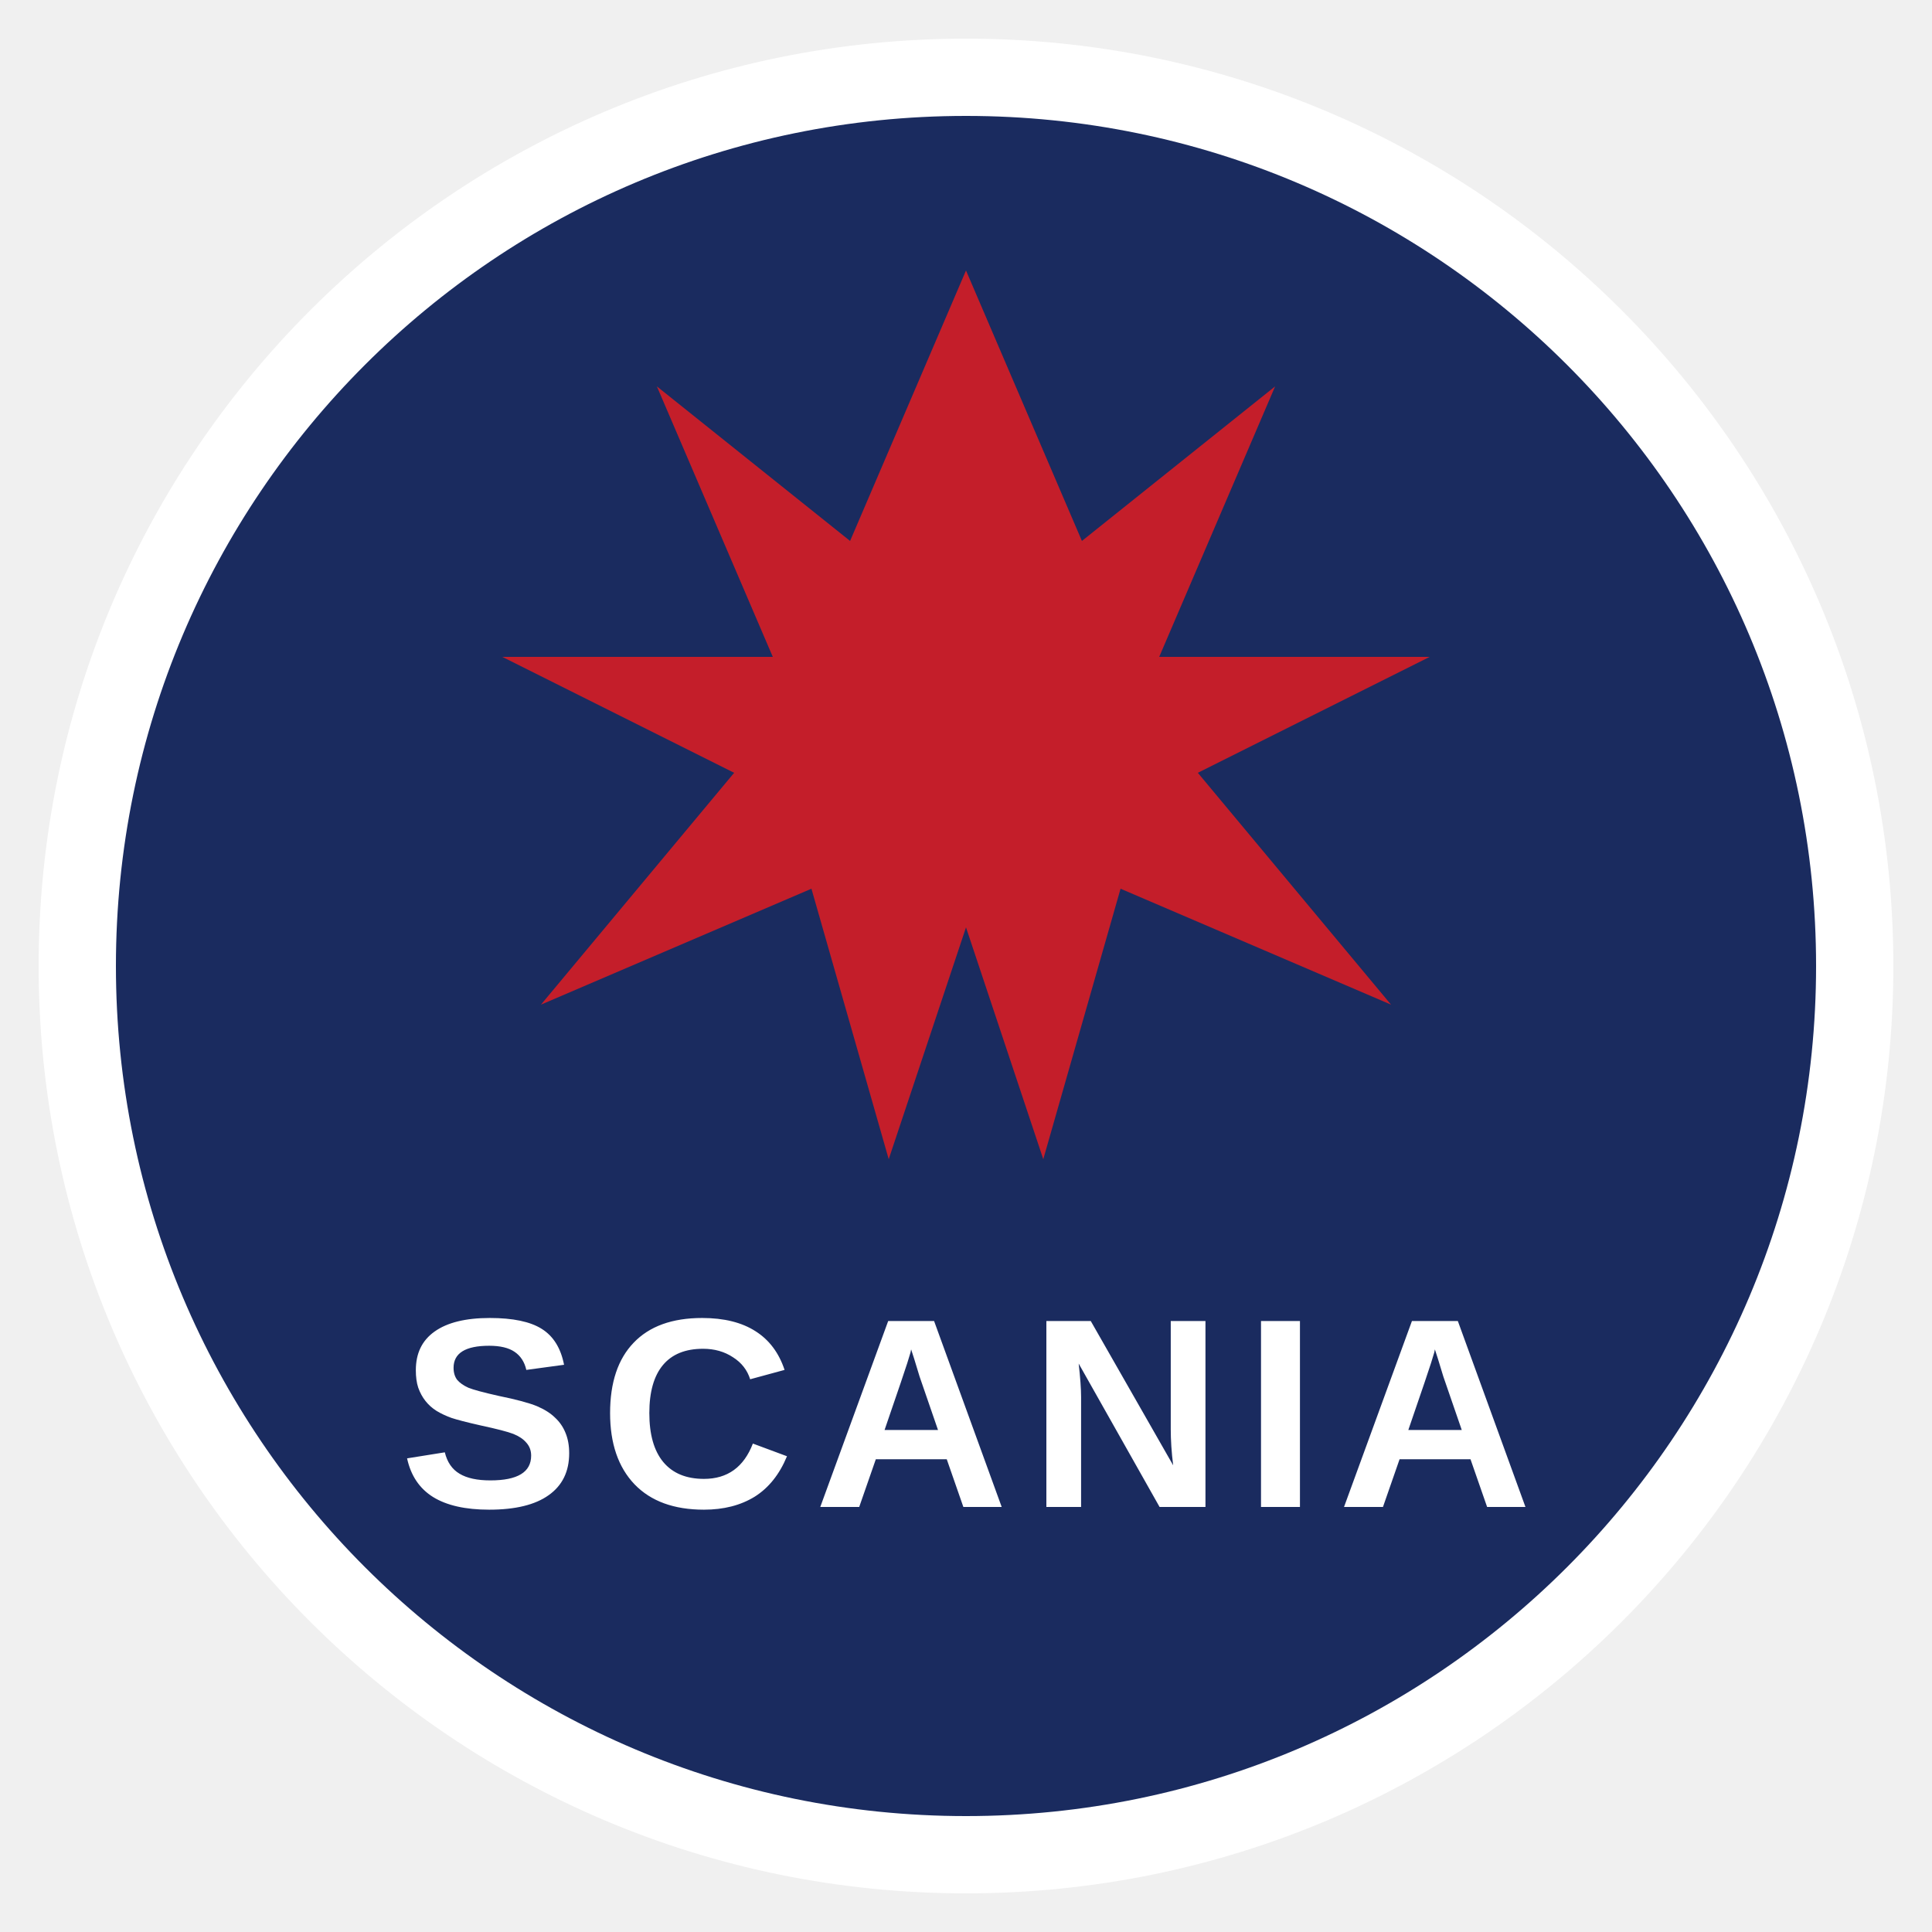
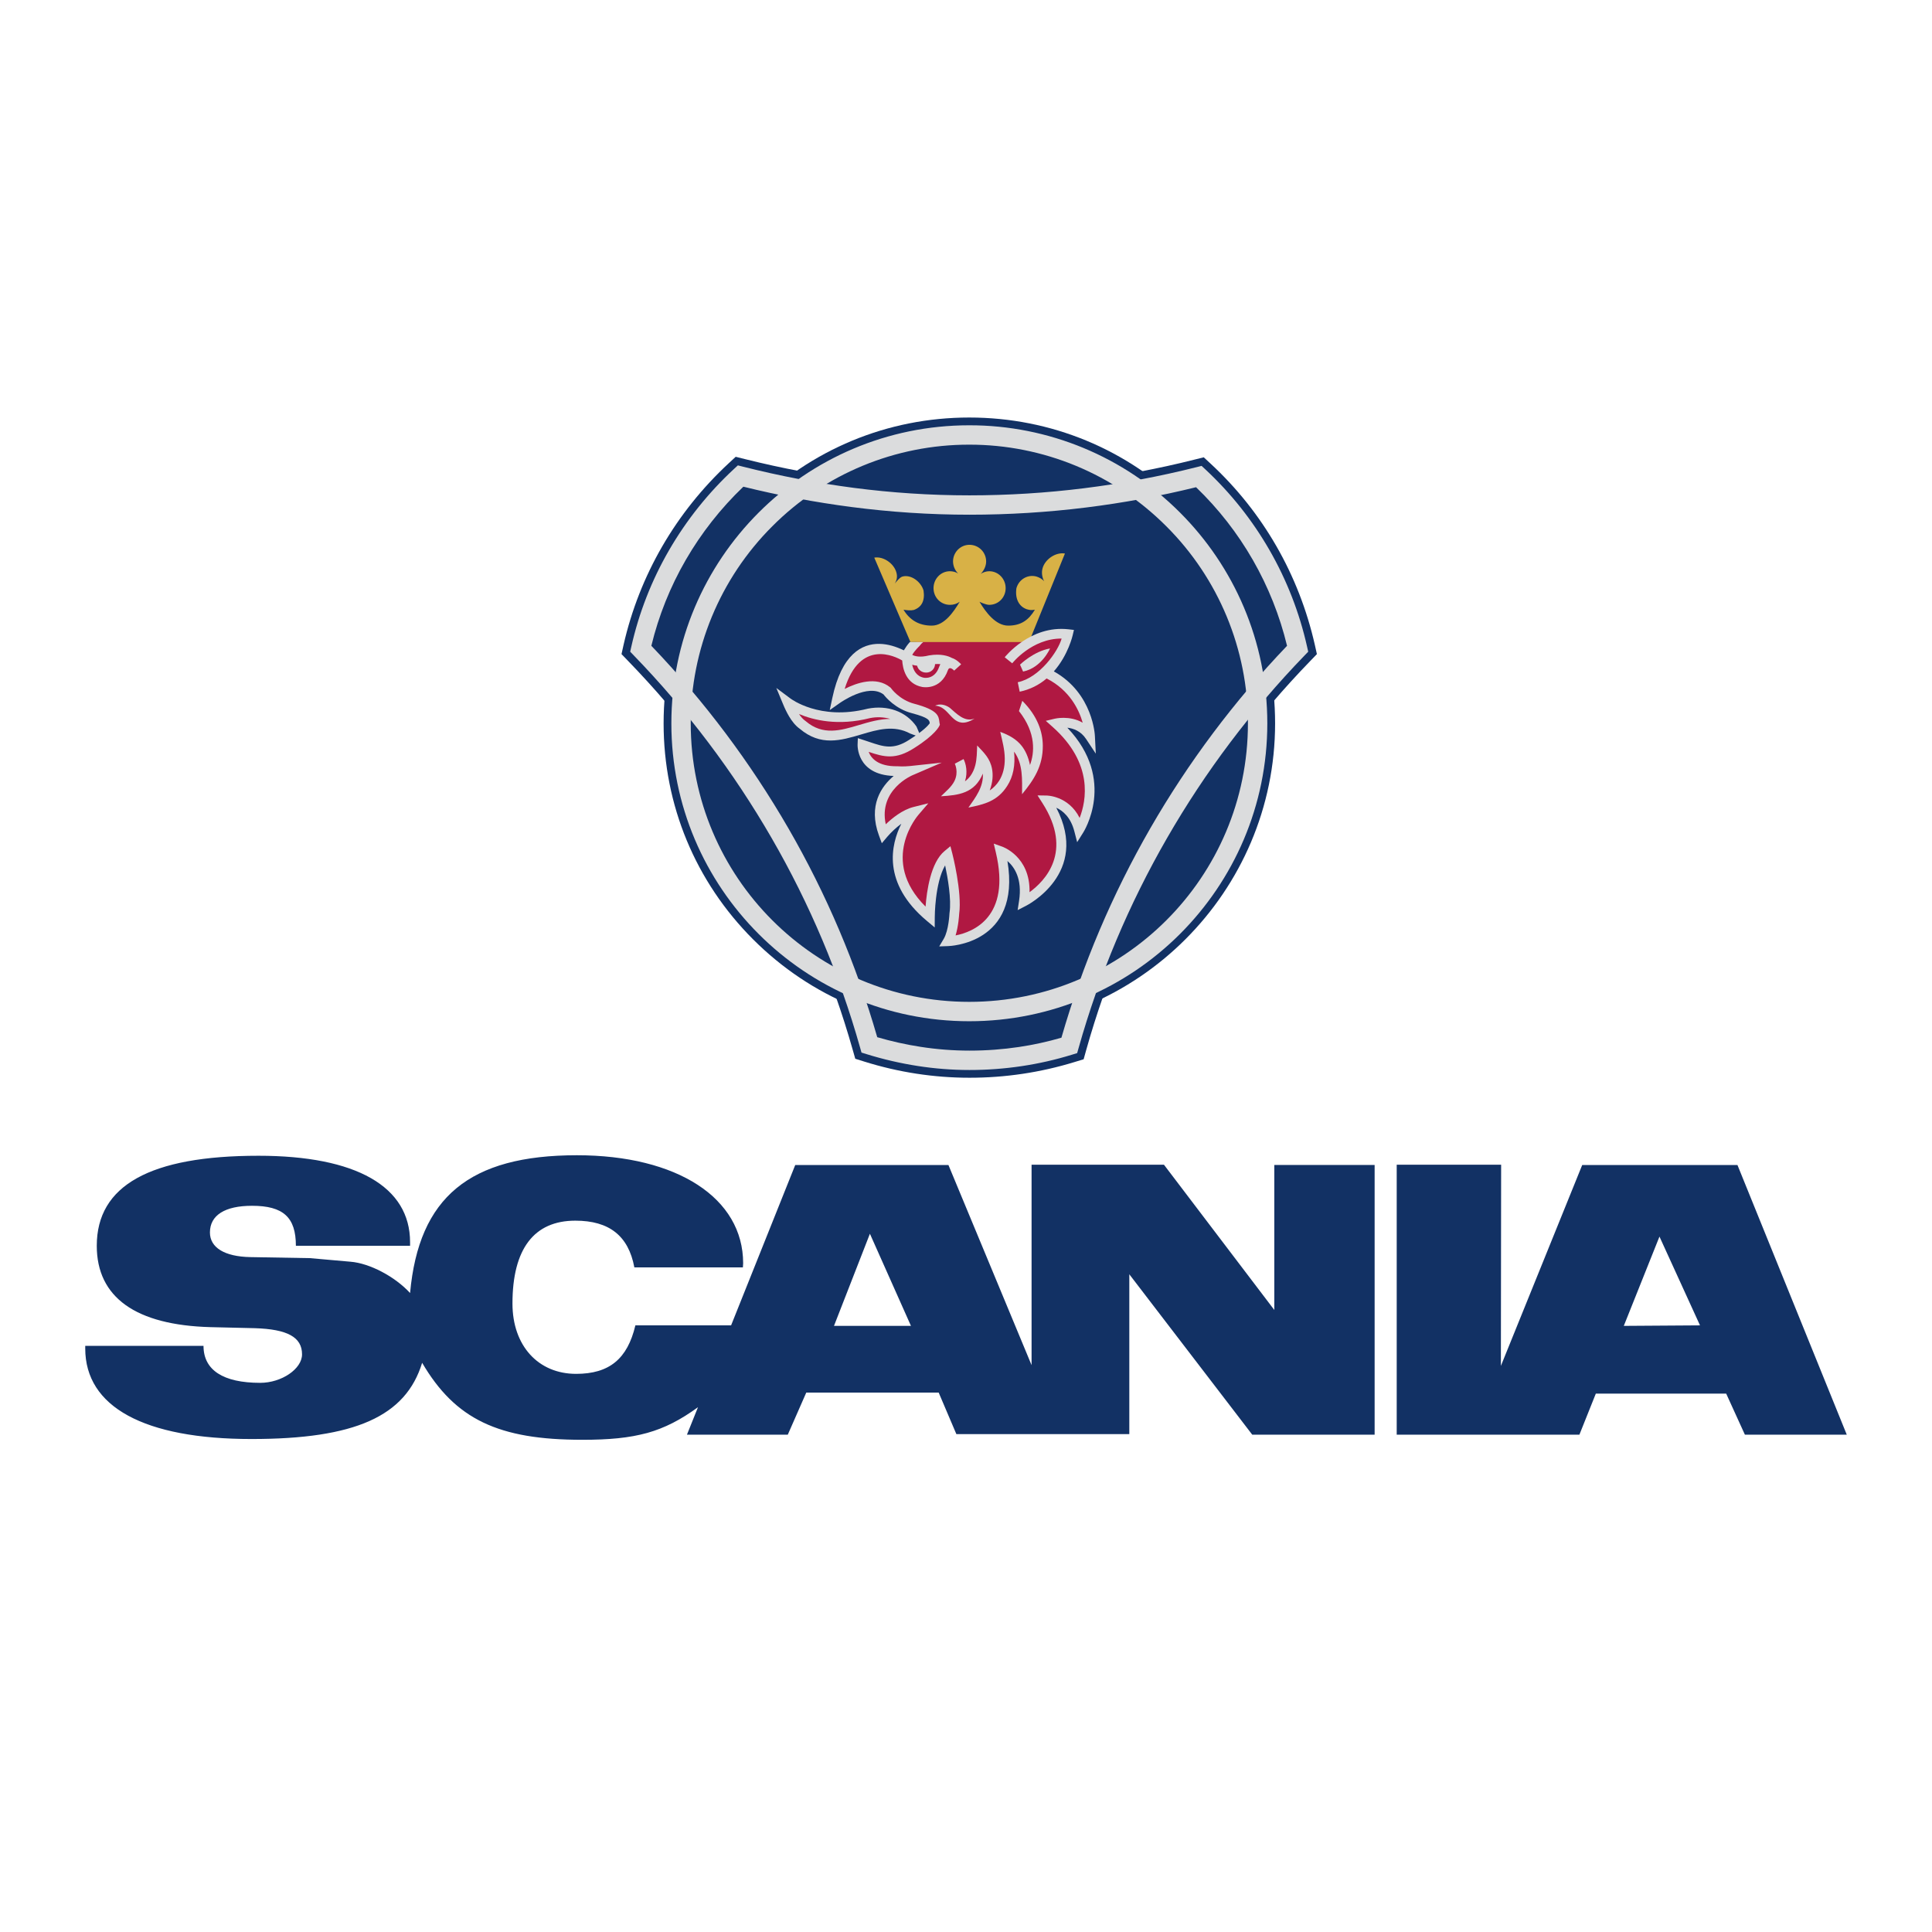
- <svg xmlns="http://www.w3.org/2000/svg" viewBox="0 0 100 100">
-   <circle cx="50" cy="50" r="48" fill="white" />
-   <circle cx="50" cy="50" r="44" fill="#1A2B5F" />
-   <polygon points="50,14 56,28 66,20 60,34 74,34 62,40 72,52 58,46 54,60 50,48 46,60 42,46 28,52 38,40 26,34 40,34 34,20 44,28" fill="#C41E2A" />
-   <text x="50" y="78" text-anchor="middle" font-family="Arial,Helvetica,sans-serif" font-size="14" font-weight="bold" fill="white" letter-spacing="1">SCANIA</text>
+ <svg xmlns="http://www.w3.org/2000/svg" width="2500" height="2500" viewBox="0 0 192.756 192.756">
+   <path fill-rule="evenodd" clip-rule="evenodd" fill="#fff" d="M0 0h192.756v192.756H0V0z" />
+   <path d="M96.724 48.62c7.603 0 15.155-.921 22.452-2.765l.922-.23.691.64c5.221 4.839 8.807 11.085 10.393 18.074l.205.921-.666.691c-10.547 10.88-18.277 24.321-22.35 38.81l-.256.922-.922.281a35.573 35.573 0 0 1-10.47 1.562c-3.533 0-7.066-.537-10.496-1.613l-.896-.281-.256-.896c-4.096-14.464-11.828-27.878-22.401-38.785l-.666-.691.205-.921c1.587-6.964 5.223-13.235 10.497-18.125l.691-.64.921.23c7.476 1.869 15.003 2.816 22.402 2.816z" fill-rule="evenodd" clip-rule="evenodd" fill="#123164" />
+   <path d="M66.208 72.173c0-8.167 3.175-15.821 8.935-21.582 5.761-5.76 13.415-8.935 21.556-8.935 8.167 0 15.822 3.175 21.582 8.935 5.76 5.761 8.936 13.415 8.936 21.582 0 16.794-13.697 30.491-30.517 30.491-8.141 0-15.795-3.176-21.556-8.936-5.762-5.76-8.936-13.414-8.936-21.555z" fill-rule="evenodd" clip-rule="evenodd" fill="#123164" />
+   <path d="M74.165 48.558a32.938 32.938 0 0 0-5.75 7.312 32.25 32.25 0 0 0-3.429 8.562 95.187 95.187 0 0 1 13.683 18.227 93.28 93.28 0 0 1 8.853 20.822c1.404.41 2.853.736 4.343.965a31.86 31.86 0 0 0 4.858.375c1.685 0 3.327-.123 4.927-.361a32.193 32.193 0 0 0 4.248-.928 94.043 94.043 0 0 1 8.865-20.888 94.712 94.712 0 0 1 13.646-18.211 32.624 32.624 0 0 0-3.412-8.565 32.517 32.517 0 0 0-5.666-7.258 95.011 95.011 0 0 1-10.971 2.023c-3.818.474-7.703.72-11.638.72-3.978 0-7.897-.267-11.759-.767a97.626 97.626 0 0 1-10.798-2.028zm-7.418 6.345a34.84 34.84 0 0 1 6.484-8.115l.386-.357.505.127a95.82 95.82 0 0 0 11.084 2.119c3.748.485 7.585.744 11.518.744 3.858 0 7.665-.241 11.403-.706a93.058 93.058 0 0 0 11.25-2.106l.506-.128.385.358a34.453 34.453 0 0 1 10.138 17.673l.115.508-.359.372a92.827 92.827 0 0 0-13.723 18.218 91.998 91.998 0 0 0-8.828 20.953l-.143.506-.504.154a33.967 33.967 0 0 1-5.035 1.146 35.18 35.18 0 0 1-5.206.385c-1.748 0-3.466-.139-5.145-.398a35.685 35.685 0 0 1-5.123-1.184l-.503-.156-.142-.504a91.366 91.366 0 0 0-8.818-20.887 93.217 93.217 0 0 0-13.759-18.233l-.359-.372.114-.508a34.15 34.15 0 0 1 3.759-9.609z" fill="#dbdcdd" />
+   <path d="M66.982 72.173c0-8.211 3.327-15.645 8.703-21.026 5.381-5.386 12.812-8.716 21.013-8.716a29.65 29.65 0 0 1 21.033 8.709c5.381 5.382 8.709 12.817 8.709 21.033 0 8.202-3.33 15.632-8.715 21.013-5.381 5.376-12.814 8.703-21.027 8.703-8.203 0-15.632-3.328-21.01-8.706-5.378-5.378-8.706-12.808-8.706-21.01zm10.07-19.667a27.736 27.736 0 0 0-8.137 19.667c0 7.669 3.111 14.615 8.139 19.644s11.975 8.138 19.644 8.138c7.683 0 14.636-3.109 19.667-8.136s8.141-11.973 8.141-19.646a27.713 27.713 0 0 0-8.143-19.666 27.716 27.716 0 0 0-19.666-8.143 27.682 27.682 0 0 0-19.645 8.142z" fill="#dbdcdd" />
+   <path d="M86.598 70.701c.958-.186 1.915-.123 2.763.187a4.26 4.26 0 0 1 2.078 1.602l.468 1.099-1.095-.402c-1.628-.879-3.267-.392-4.876.086-2.048.607-4.055 1.204-6.149-.566-.426-.301-.776-.757-1.055-1.221a9.508 9.508 0 0 1-.604-1.228l-.675-1.619 1.407 1.048c.008.006 2.916 2.242 7.709 1.02l.029-.006z" fill="#dbdcdd" />
+   <path d="M96.058 62.701c-2.048 0-3.942.384-4.685 1.434 0 0-.819.768-.973 1.434 0 0-5.248-3.559-6.886 4.173 0 0 3.174-2.278 4.992-.793 0 0 .921 1.306 2.611 1.741 2.304.614 2.048 1.075 2.15 1.562 0 0-.307.717-2.304 1.971-1.971 1.28-3.098.666-4.915.077 0 0-.128 2.688 3.481 2.637 0 0 .589.051 1.306-.026 0 0-4.327 1.818-2.688 6.272 0 0 1.485-1.792 3.124-2.202 0 0-4.686 5.325 1.51 10.522 0 0 0-4.762 1.766-6.221 0 0 .973 3.789.666 5.862 0 0-.077 1.817-.64 2.765 0 0 7.347-.153 5.249-8.986 0 0 2.943.999 2.328 5.018 0 0 6.605-3.303 2.254-10.087 0 0 2.482 0 3.25 2.97 0 0 3.533-5.453-2.303-10.65 0 0 2.201-.538 3.404 1.28 0 0-.154-4.147-4.07-6.169-.896-.486.512-1.92.154-2.714l-8.781-1.87z" fill-rule="evenodd" clip-rule="evenodd" fill="#b01842" />
+   <path d="M100.615 65.875s2.381-3.021 5.939-2.611c0 0-.998 4.455-4.916 5.274l-1.023-2.663z" fill-rule="evenodd" clip-rule="evenodd" fill="#b01842" />
+   <path d="M101.768 66.311s1.355-1.332 2.994-1.613c0 0-.818 1.92-2.688 2.304l-.306-.691zM94.752 70.611c-.435-.307-.999-.435-1.459-.204 1.408.051 1.639 2.048 3.174 1.638.282-.077.539-.205.769-.359-.999.41-1.818-.512-2.484-1.075zM102.764 76.326c-.178-.826-.459-1.45-.854-1.939-.508-.63-1.205-1.038-2.115-1.368.203.882.445 1.762.451 2.673.006.85-.178 1.582-.553 2.19a3.353 3.353 0 0 1-.949.983c.316-.842.338-1.56.236-2.131-.189-1.065-.799-1.624-1.488-2.359-.029.656-.02 1.328-.186 1.968-.209.814-.615 1.308-1.029 1.607.298-.919.083-1.783-.143-2.218l-.871.461c.014.042.403.827-.036 1.724-.292.598-.883 1.064-1.347 1.527 1.761-.105 3.358-.291 4.179-2.259.08 1.318-.725 2.37-1.439 3.385 1.574-.314 2.896-.634 3.865-2.15.605-.937.824-2.076.689-3.429.91 1.221.797 2.809.797 4.248 1.193-1.449 2.084-2.813 2.07-4.847-.01-1.352-.498-2.923-2.045-4.472l-.334 1.024c1.748 2.217 1.543 4.172 1.102 5.382z" fill-rule="evenodd" clip-rule="evenodd" fill="#dbdcdd" />
+   <path d="M88.825 71.725a4.307 4.307 0 0 0-2.024-.081c-3.188.811-5.646.199-7.084-.406.188.277.403.528.641.691l.023.016.014.013c1.704 1.448 3.468.924 5.27.389 1.035-.307 2.081-.618 3.16-.622z" fill="#b01842" />
+   <path d="M97.723 60.038c.613 1.024 1.611 2.381 2.867 2.381 1.279 0 2.047-.563 2.662-1.587-.359.051-.461.051-.818-.051-.795-.282-1.178-1.075-1.025-2.1.256-.896 1.152-1.408 2.023-1.152.307.102.562.256.742.461-.205-.384-.281-.871-.154-1.306.256-.896 1.307-1.613 2.229-1.459l-3.586 8.833H90.835l-3.609-8.423c.896-.154 1.945.563 2.201 1.459.128.435.052.768-.153 1.126.179-.205.461-.589.742-.691.871-.256 1.869.512 2.125 1.382.153 1.024-.179 1.664-.973 1.946-.358.077-.666.025-1.024-.025.615 1.024 1.536 1.587 2.816 1.587 1.254 0 2.176-1.357 2.79-2.381a1.626 1.626 0 0 1-.973.307c-.921 0-1.639-.742-1.639-1.664 0-.921.717-1.689 1.639-1.689.282 0 .589.077.819.23a1.728 1.728 0 0 1-.512-1.203c0-.922.743-1.664 1.639-1.664.921 0 1.665.742 1.665 1.664 0 .46-.23.921-.539 1.229.256-.153.539-.256.846-.256.922 0 1.639.768 1.639 1.689 0 .922-.717 1.664-1.639 1.664-.359 0-.972-.307-.972-.307z" fill-rule="evenodd" clip-rule="evenodd" fill="#d8b146" />
+   <path d="M93.816 66.258a3.256 3.256 0 0 0-.524 0 .873.873 0 0 1-.895.846c-.439 0-.803-.283-.897-.686a2.869 2.869 0 0 1-.488-.096c.113.527.409 1.153 1.164 1.295.003 0 1.067.226 1.521-1.077l.002-.005c.037-.102.076-.194.117-.277zm-1.704-2.197a1.716 1.716 0 0 0-.345.353l-.026.038-.034.032c-.001.001-.447.421-.694.852.248.132.761.283 1.654.06l.037-.007c1.177-.199 1.913.064 2.265.255.5.153.922.631.924.634l-.696.63c-.001-.001-.455-.512-.62-.053-.725 2.071-2.568 1.684-2.573 1.683-1.644-.31-1.943-1.885-1.991-2.642-.694-.41-4.193-2.176-5.742 2.839 1.19-.605 3.156-1.29 4.539-.161l.055.045.032.043c.002.003.824 1.167 2.339 1.558l.004.001c2.339.624 2.409 1.207 2.48 1.793.006.052.013.105.02.136l.031.148-.06.139c-.001.002-.367.856-2.491 2.19-1.869 1.211-3.029.899-4.556.385.244.633.931 1.465 2.859 1.438h.034c.001 0 .569.048 1.227-.022l3.173-.34-2.932 1.263c-.01.004-3.401 1.43-2.652 4.889.621-.599 1.658-1.45 2.78-1.73l1.466-.366-.983 1.148c-.012.014-3.968 4.51.708 9.159.114-1.552.512-4.4 1.896-5.543l.584-.482.19.733c.003.011.986 3.842.682 6.015-.007.136-.068 1.208-.358 2.153 1.717-.332 5.557-1.803 4.014-8.294l-.205-.865.838.299c.008.003 2.811.956 2.732 4.547 1.512-1.098 4.406-4.029 1.281-8.9l-.484-.757.896.013c.006 0 2.184.001 3.305 2.233.666-1.709 1.396-5.436-2.684-9.069l-.693-.616.902-.215c.006-.001 1.469-.358 2.781.401-.371-1.3-1.291-3.222-3.557-4.392l-.01-.005a.275.275 0 0 1-.029-.017 5.996 5.996 0 0 1-2.689 1.32l-.195-.943c2.18-.456 4.014-3.064 4.379-4.357-2.969-.018-4.924 2.461-4.93 2.469l-.75-.604c.006-.009 2.543-3.229 6.369-2.789l.539.062-.125.527c-.002.008-.441 1.974-1.881 3.609 3.938 2.194 4.096 6.435 4.096 6.448l.09 1.76-.975-1.471c-.52-.785-1.262-1.048-1.865-1.119 4.979 5.224 1.584 10.463 1.574 10.479l-.594.943-.279-1.079c-.367-1.417-1.156-2.063-1.803-2.358 3.42 6.566-2.998 9.775-3.018 9.785l-.838.431.143-.933c.336-2.194-.473-3.376-1.162-3.969 1.393 8.336-5.902 8.491-5.923 8.492l-.881.03.45-.758c.501-.842.572-2.532.572-2.537l.001-.019.005-.034c.201-1.356-.179-3.508-.439-4.735-1.031 1.763-1.033 5.154-1.033 5.166l-.007 1.026-.786-.658c-4.504-3.778-3.578-7.631-2.544-9.688a8.647 8.647 0 0 0-1.412 1.31l-.535.634-.287-.779c-1.103-2.998.253-4.905 1.469-5.933-3.741-.133-3.599-3.127-3.599-3.136l.025-.636.605.196c.237.077.404.133.567.189 1.38.468 2.375.805 3.939-.211l.005-.004c1.431-.898 1.911-1.446 2.059-1.655l-.004-.029c-.031-.261-.063-.52-1.763-.973v.001c-1.657-.426-2.643-1.611-2.844-1.873-1.542-1.169-4.354.846-4.363.852l-1.003.706.254-1.2c.936-4.416 2.978-5.437 4.714-5.406.848.015 1.667.28 2.424.644a5.55 5.55 0 0 1 .589-.819h1.346v-.003z" fill="#dbdcdd" />
+   <path d="M173.346 116.232h-15.488l-8.115 20.045.025-20.072H139.35v26.934h18.227l1.639-4.098h13.006l1.867 4.098h10.164l-10.907-26.907zm-46.209 14.463l-11.008-14.49H102.92v19.994l-8.295-19.967H79.341l-6.4 16h-9.549c-.793 3.354-2.611 4.838-5.914 4.838-3.789 0-6.349-2.816-6.349-7.014 0-5.453 2.151-8.27 6.272-8.27 3.38 0 5.3 1.51 5.888 4.66h10.83l.025-.41c0-6.504-6.579-10.777-16.589-10.777-10.701 0-15.77 4.172-16.641 13.746-1.536-1.664-4.044-2.969-5.939-3.123l-4.045-.357-5.965-.104c-2.56-.051-4.02-.947-4.02-2.457 0-1.715 1.485-2.662 4.199-2.662 3.123 0 4.377 1.15 4.377 3.992h11.392v-.357c0-5.555-5.375-8.627-15.13-8.627-10.829 0-16.128 2.969-16.128 8.984 0 5.146 3.892 7.912 11.341 8.115l4.429.104c3.251.102 4.71.896 4.71 2.611 0 1.459-2.048 2.842-4.173 2.842-3.712 0-5.658-1.279-5.658-3.688h-11.8v.256c0 5.838 5.888 9.037 16.589 9.037 10.317 0 15.386-2.252 17.024-7.604 3.303 5.633 7.604 7.682 15.975 7.682 5.325 0 8.09-.742 11.546-3.252l-1.101 2.74h10.061l1.844-4.199h13.21l1.766 4.146h17.254v-15.949l12.264 16.002h12.211v-26.906h-10.01v14.464zm34.869 1.588l3.559-8.908 4.045 8.857-7.604.051zm-78.799 0l3.584-9.191 4.096 9.191h-7.68z" fill-rule="evenodd" clip-rule="evenodd" fill="#123164" />
</svg>
